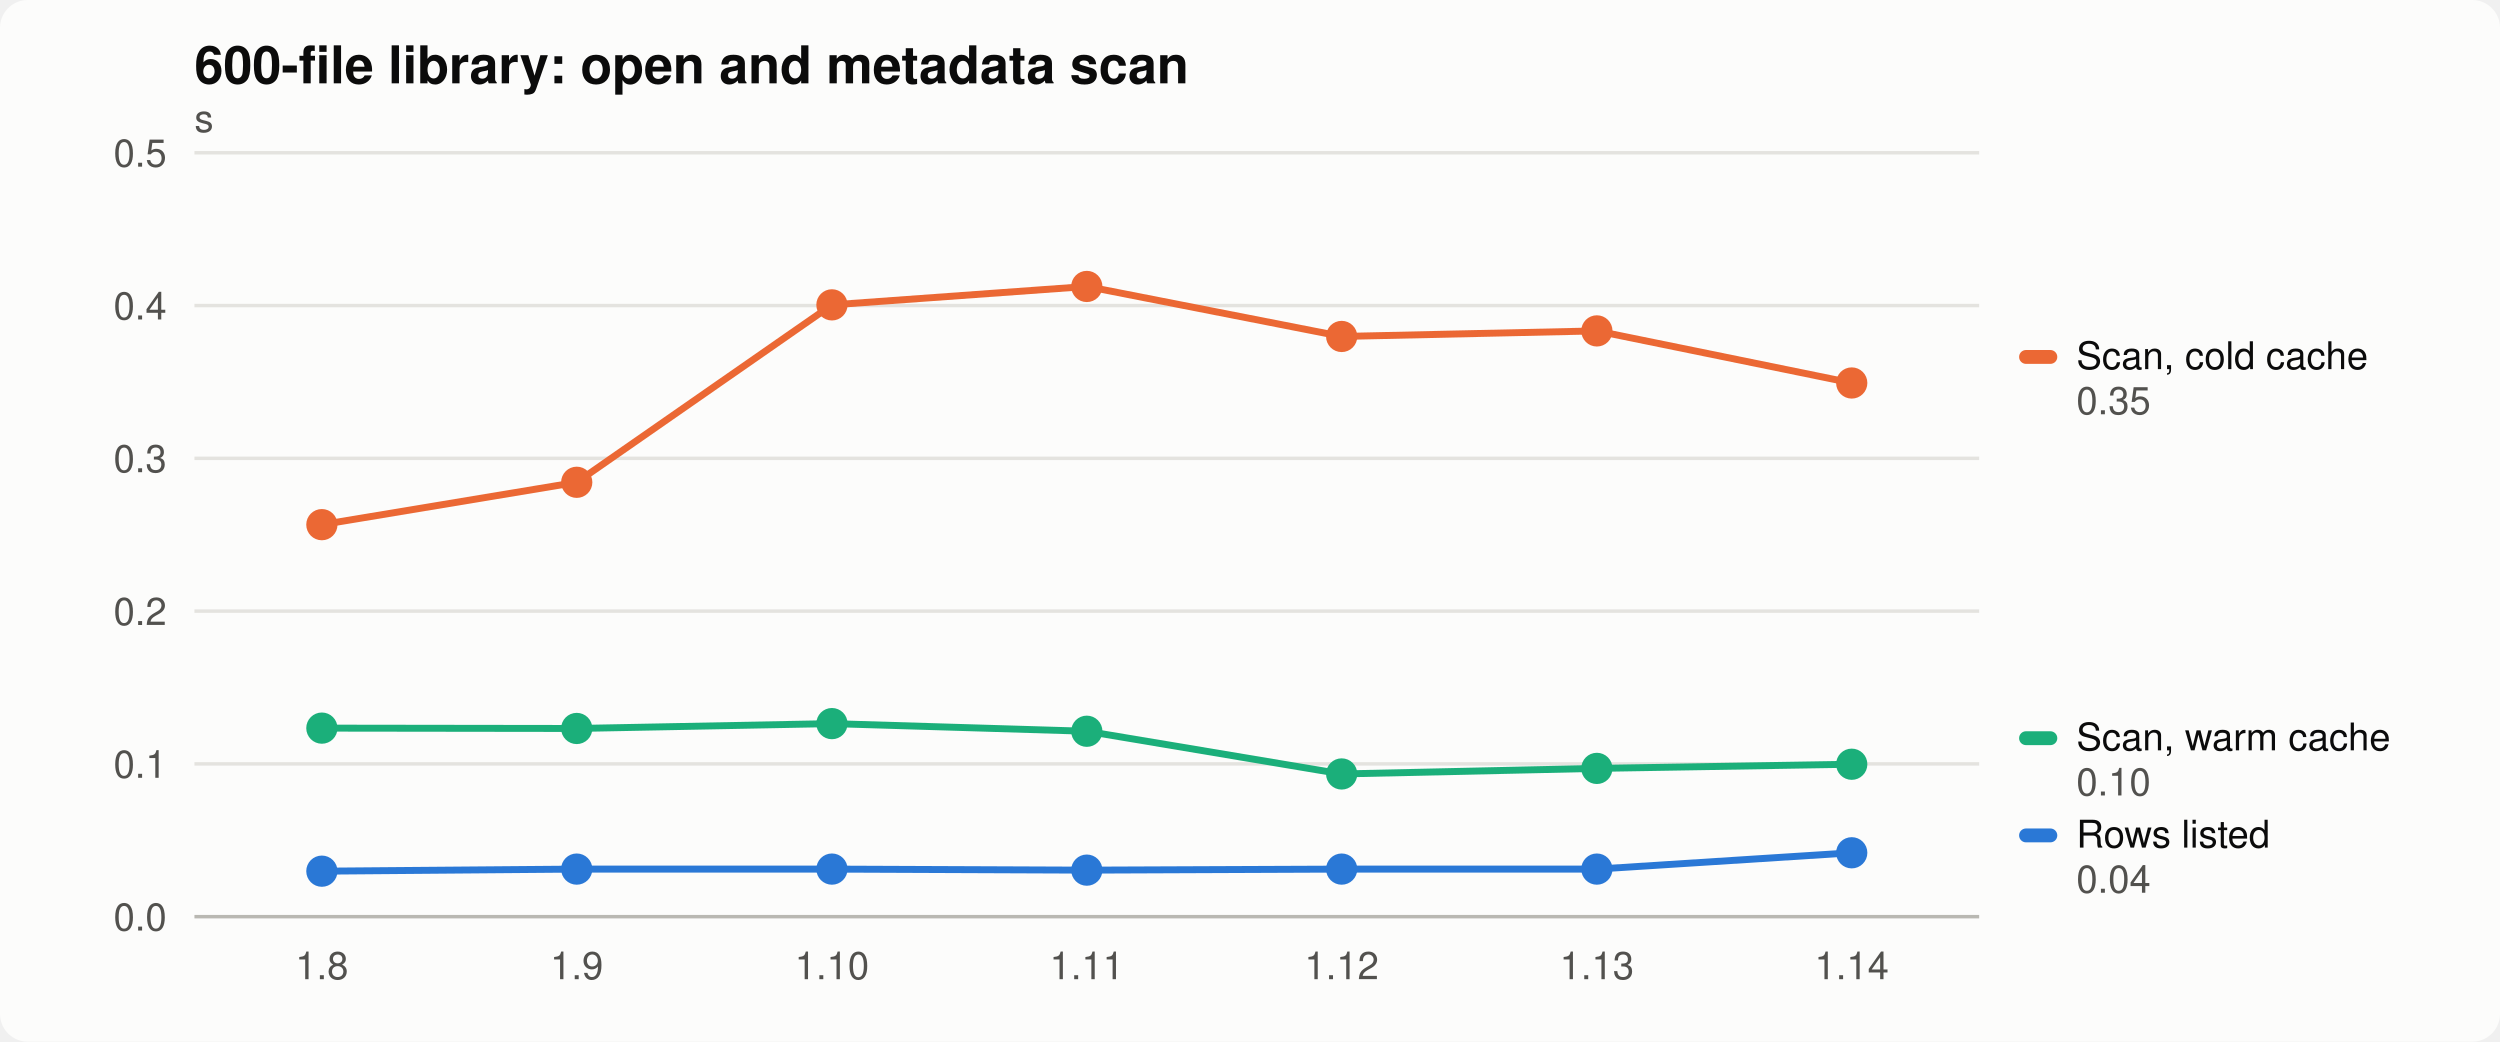
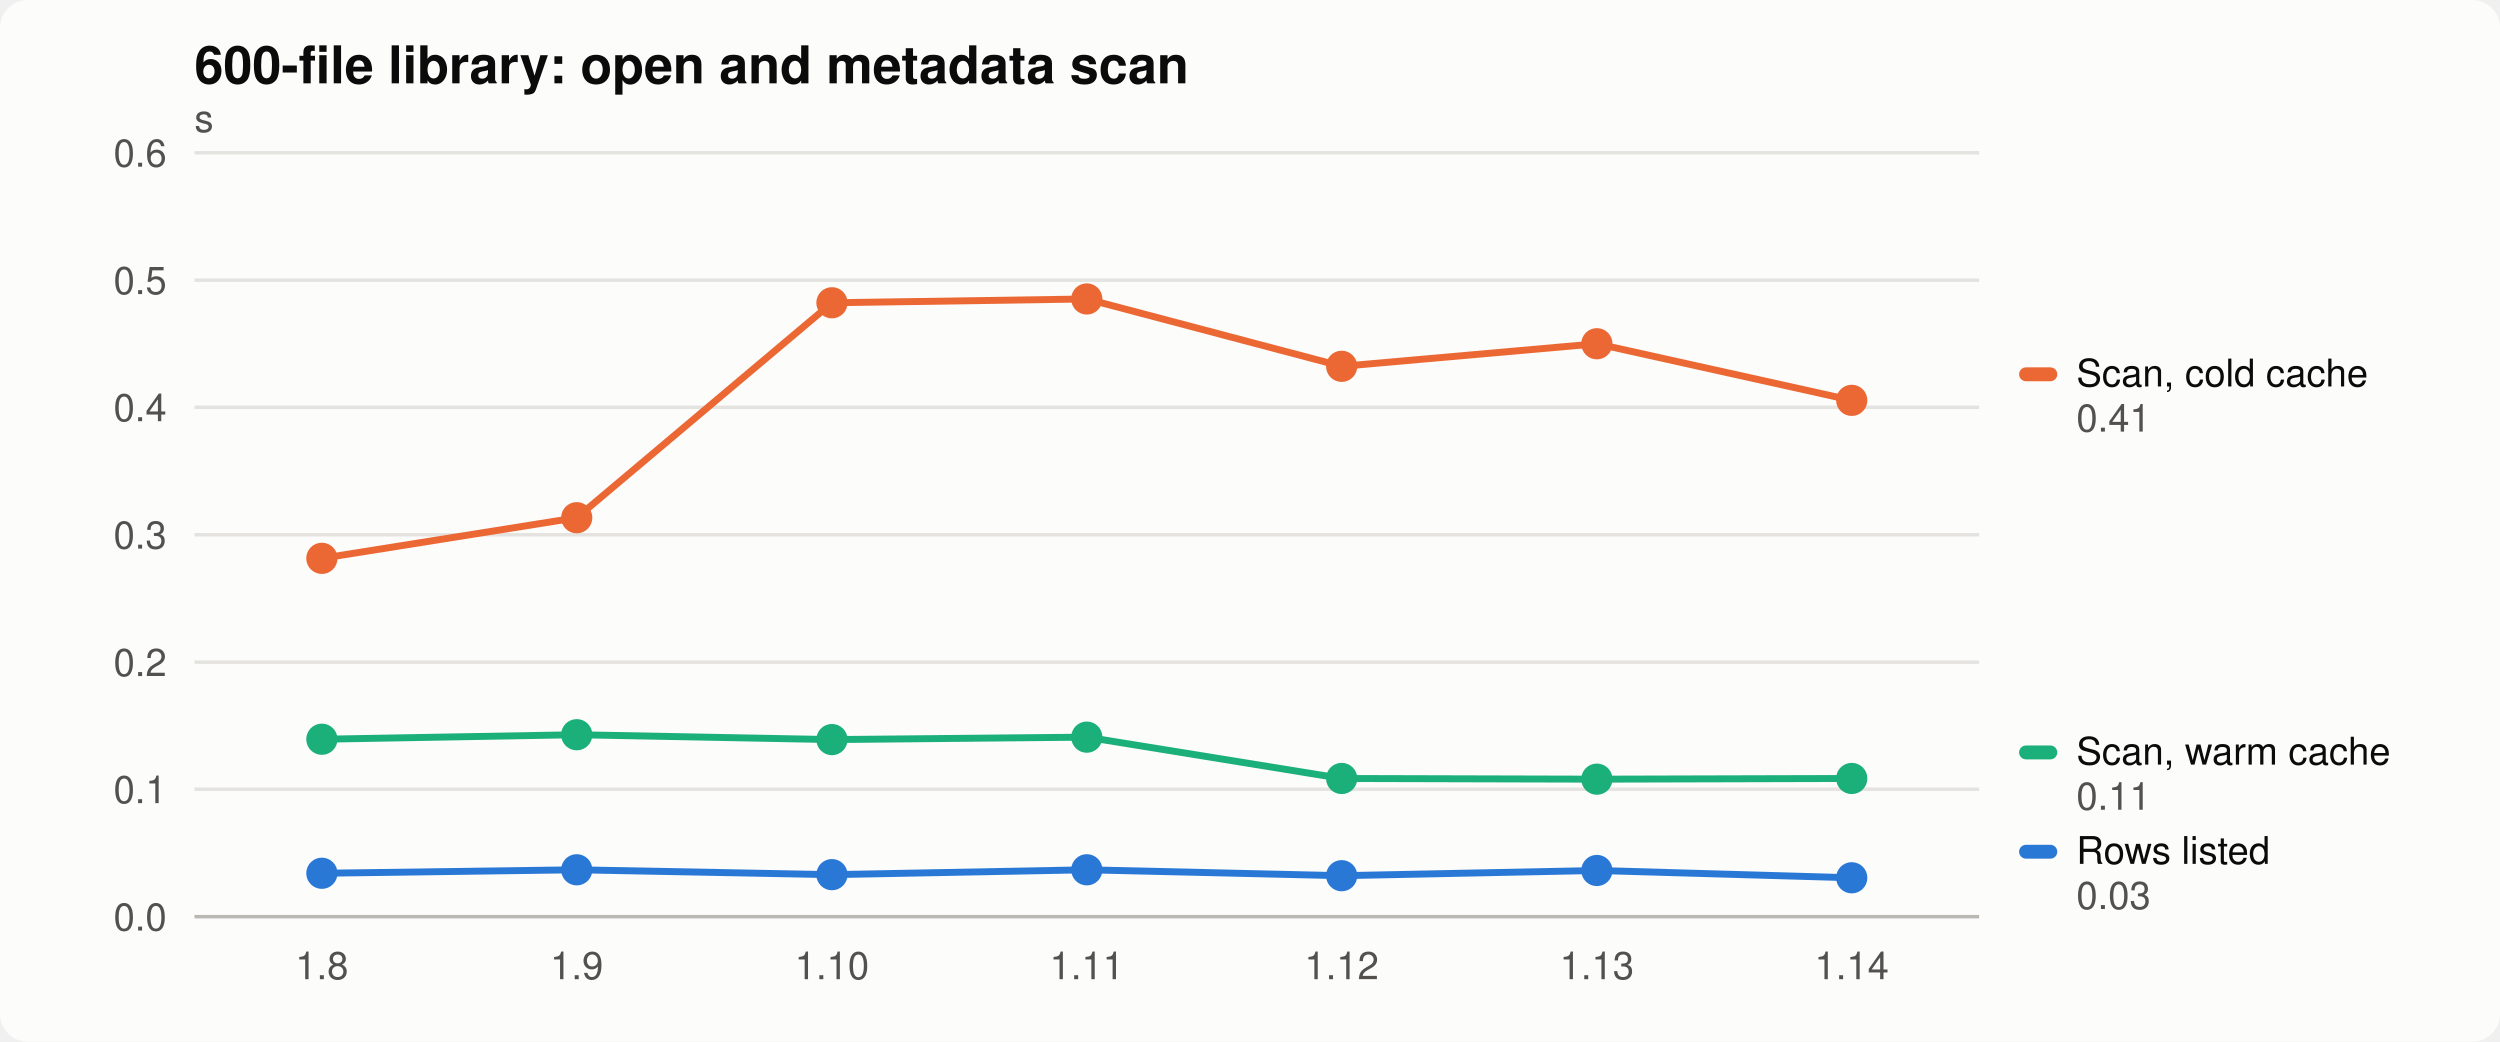
<svg xmlns="http://www.w3.org/2000/svg" viewBox="0 0 720 300" width="720" height="300" font-family="-apple-system,BlinkMacSystemFont,Segoe UI,Helvetica,Arial,sans-serif" role="img" aria-label="600-file library: open and metadata scan">
  <style>.bg{fill:#fcfcfb}.t{fill:#0b0b0b}.m{fill:#52514e}.g{stroke:#e4e3df}.a{stroke:#b9b8b2}.s0{stroke:#2a78d6;fill:#2a78d6}.s1{stroke:#eb6834;fill:#eb6834}.s2{stroke:#1baf7a;fill:#1baf7a}.s3{stroke:#eda100;fill:#eda100}@media (prefers-color-scheme:dark){.bg{fill:#1a1a19}.t{fill:#ffffff}.m{fill:#c3c2b7}.g{stroke:#2f2f2d}.a{stroke:#555550}.s0{stroke:#3987e5;fill:#3987e5}.s1{stroke:#d95926;fill:#d95926}.s2{stroke:#199e70;fill:#199e70}.s3{stroke:#c98500;fill:#c98500}}.l{fill:none;stroke-width:2;stroke-linejoin:round;stroke-linecap:round}</style>
  <rect class="bg" width="720" height="300" rx="8" />
  <text class="t" x="56" y="24" font-size="15" font-weight="600">600-file library: open and metadata scan</text>
  <text class="m" x="56" y="38" font-size="11">s</text>
  <line class="a" x1="56" x2="570" y1="264.0" y2="264.0" />
  <text class="m" x="48" y="268.0" font-size="11" text-anchor="end">0.0</text>
-   <line class="g" x1="56" x2="570" y1="220.0" y2="220.0" />
-   <text class="m" x="48" y="224.0" font-size="11" text-anchor="end">0.1</text>
-   <line class="g" x1="56" x2="570" y1="176.0" y2="176.0" />
-   <text class="m" x="48" y="180.0" font-size="11" text-anchor="end">0.2</text>
-   <line class="g" x1="56" x2="570" y1="132.0" y2="132.0" />
-   <text class="m" x="48" y="136.0" font-size="11" text-anchor="end">0.3</text>
-   <line class="g" x1="56" x2="570" y1="88.0" y2="88.0" />
-   <text class="m" x="48" y="92.0" font-size="11" text-anchor="end">0.4</text>
+   <line class="g" x1="56" x2="570" y1="227.3" y2="227.3" />
+   <text class="m" x="48" y="231.3" font-size="11" text-anchor="end">0.1</text>
+   <line class="g" x1="56" x2="570" y1="190.7" y2="190.7" />
+   <text class="m" x="48" y="194.7" font-size="11" text-anchor="end">0.2</text>
+   <line class="g" x1="56" x2="570" y1="154.0" y2="154.0" />
+   <text class="m" x="48" y="158.0" font-size="11" text-anchor="end">0.3</text>
+   <line class="g" x1="56" x2="570" y1="117.3" y2="117.3" />
+   <text class="m" x="48" y="121.3" font-size="11" text-anchor="end">0.4</text>
+   <line class="g" x1="56" x2="570" y1="80.7" y2="80.7" />
+   <text class="m" x="48" y="84.7" font-size="11" text-anchor="end">0.5</text>
  <line class="g" x1="56" x2="570" y1="44.0" y2="44.0" />
-   <text class="m" x="48" y="48.0" font-size="11" text-anchor="end">0.5</text>
+   <text class="m" x="48" y="48.0" font-size="11" text-anchor="end">0.6</text>
  <text class="m" x="92.7" y="282" font-size="11" text-anchor="middle">1.8</text>
  <text class="m" x="166.1" y="282" font-size="11" text-anchor="middle">1.9</text>
  <text class="m" x="239.6" y="282" font-size="11" text-anchor="middle">1.10</text>
  <text class="m" x="313.0" y="282" font-size="11" text-anchor="middle">1.11</text>
  <text class="m" x="386.4" y="282" font-size="11" text-anchor="middle">1.12</text>
  <text class="m" x="459.9" y="282" font-size="11" text-anchor="middle">1.13</text>
  <text class="m" x="533.3" y="282" font-size="11" text-anchor="middle">1.14</text>
-   <path class="l s0" d="M92.7,250.9 L166.1,250.3 L239.6,250.3 L313.0,250.6 L386.4,250.3 L459.9,250.3 L533.3,245.6" />
-   <circle class="s0" cx="92.7" cy="250.9" r="4" stroke="none" />
-   <circle class="s0" cx="166.1" cy="250.3" r="4" stroke="none" />
-   <circle class="s0" cx="239.6" cy="250.3" r="4" stroke="none" />
-   <circle class="s0" cx="313.0" cy="250.6" r="4" stroke="none" />
-   <circle class="s0" cx="386.4" cy="250.3" r="4" stroke="none" />
-   <circle class="s0" cx="459.9" cy="250.3" r="4" stroke="none" />
-   <circle class="s0" cx="533.3" cy="245.6" r="4" stroke="none" />
-   <path class="l s1" d="M92.7,151.1 L166.1,138.9 L239.6,87.8 L313.0,82.5 L386.4,96.9 L459.9,95.3 L533.3,110.3" />
-   <circle class="s1" cx="92.7" cy="151.1" r="4" stroke="none" />
-   <circle class="s1" cx="166.1" cy="138.9" r="4" stroke="none" />
-   <circle class="s1" cx="239.6" cy="87.8" r="4" stroke="none" />
-   <circle class="s1" cx="313.0" cy="82.5" r="4" stroke="none" />
-   <circle class="s1" cx="386.4" cy="96.9" r="4" stroke="none" />
-   <circle class="s1" cx="459.9" cy="95.3" r="4" stroke="none" />
-   <circle class="s1" cx="533.3" cy="110.3" r="4" stroke="none" />
-   <path class="l s2" d="M92.7,209.7 L166.1,209.8 L239.6,208.4 L313.0,210.6 L386.4,222.9 L459.9,221.3 L533.3,220.1" />
-   <circle class="s2" cx="92.7" cy="209.7" r="4" stroke="none" />
-   <circle class="s2" cx="166.1" cy="209.8" r="4" stroke="none" />
-   <circle class="s2" cx="239.6" cy="208.4" r="4" stroke="none" />
-   <circle class="s2" cx="313.0" cy="210.6" r="4" stroke="none" />
-   <circle class="s2" cx="386.4" cy="222.9" r="4" stroke="none" />
-   <circle class="s2" cx="459.9" cy="221.3" r="4" stroke="none" />
-   <circle class="s2" cx="533.3" cy="220.1" r="4" stroke="none" />
-   <rect class="s1" x="582" y="101.3" width="10" height="3" rx="1.5" stroke="none" />
-   <text class="t" x="598" y="106.3" font-size="11">Scan, cold cache</text>
-   <text class="m" x="598" y="119.3" font-size="11">0.35</text>
-   <rect class="s2" x="582" y="211.1" width="10" height="3" rx="1.5" stroke="none" />
-   <text class="t" x="598" y="216.1" font-size="11">Scan, warm cache</text>
-   <text class="m" x="598" y="229.1" font-size="11">0.10</text>
-   <rect class="s0" x="582" y="239.1" width="10" height="3" rx="1.5" stroke="none" />
-   <text class="t" x="598" y="244.1" font-size="11">Rows listed</text>
-   <text class="m" x="598" y="257.1" font-size="11">0.04</text>
+   <path class="l s0" d="M92.7,251.5 L166.1,250.5 L239.6,251.9 L313.0,250.5 L386.4,252.2 L459.9,250.7 L533.3,252.8" />
+   <circle class="s0" cx="92.7" cy="251.5" r="4" stroke="none" />
+   <circle class="s0" cx="166.1" cy="250.5" r="4" stroke="none" />
+   <circle class="s0" cx="239.6" cy="251.9" r="4" stroke="none" />
+   <circle class="s0" cx="313.0" cy="250.5" r="4" stroke="none" />
+   <circle class="s0" cx="386.4" cy="252.2" r="4" stroke="none" />
+   <circle class="s0" cx="459.9" cy="250.7" r="4" stroke="none" />
+   <circle class="s0" cx="533.3" cy="252.8" r="4" stroke="none" />
+   <path class="l s1" d="M92.7,160.8 L166.1,149.1 L239.6,87.2 L313.0,86.1 L386.4,105.5 L459.9,99.0 L533.3,115.3" />
+   <circle class="s1" cx="92.7" cy="160.8" r="4" stroke="none" />
+   <circle class="s1" cx="166.1" cy="149.1" r="4" stroke="none" />
+   <circle class="s1" cx="239.6" cy="87.2" r="4" stroke="none" />
+   <circle class="s1" cx="313.0" cy="86.1" r="4" stroke="none" />
+   <circle class="s1" cx="386.4" cy="105.5" r="4" stroke="none" />
+   <circle class="s1" cx="459.9" cy="99.0" r="4" stroke="none" />
+   <circle class="s1" cx="533.3" cy="115.3" r="4" stroke="none" />
+   <path class="l s2" d="M92.7,212.9 L166.1,211.6 L239.6,213.0 L313.0,212.3 L386.4,224.2 L459.9,224.4 L533.3,224.2" />
+   <circle class="s2" cx="92.7" cy="212.9" r="4" stroke="none" />
+   <circle class="s2" cx="166.1" cy="211.6" r="4" stroke="none" />
+   <circle class="s2" cx="239.6" cy="213.0" r="4" stroke="none" />
+   <circle class="s2" cx="313.0" cy="212.3" r="4" stroke="none" />
+   <circle class="s2" cx="386.4" cy="224.2" r="4" stroke="none" />
+   <circle class="s2" cx="459.9" cy="224.4" r="4" stroke="none" />
+   <circle class="s2" cx="533.3" cy="224.2" r="4" stroke="none" />
+   <rect class="s1" x="582" y="106.3" width="10" height="3" rx="1.5" stroke="none" />
+   <text class="t" x="598" y="111.3" font-size="11">Scan, cold cache</text>
+   <text class="m" x="598" y="124.3" font-size="11">0.41</text>
+   <rect class="s2" x="582" y="215.2" width="10" height="3" rx="1.5" stroke="none" />
+   <text class="t" x="598" y="220.2" font-size="11">Scan, warm cache</text>
+   <text class="m" x="598" y="233.2" font-size="11">0.11</text>
+   <rect class="s0" x="582" y="243.8" width="10" height="3" rx="1.5" stroke="none" />
+   <text class="t" x="598" y="248.8" font-size="11">Rows listed</text>
+   <text class="m" x="598" y="261.8" font-size="11">0.03</text>
</svg>
